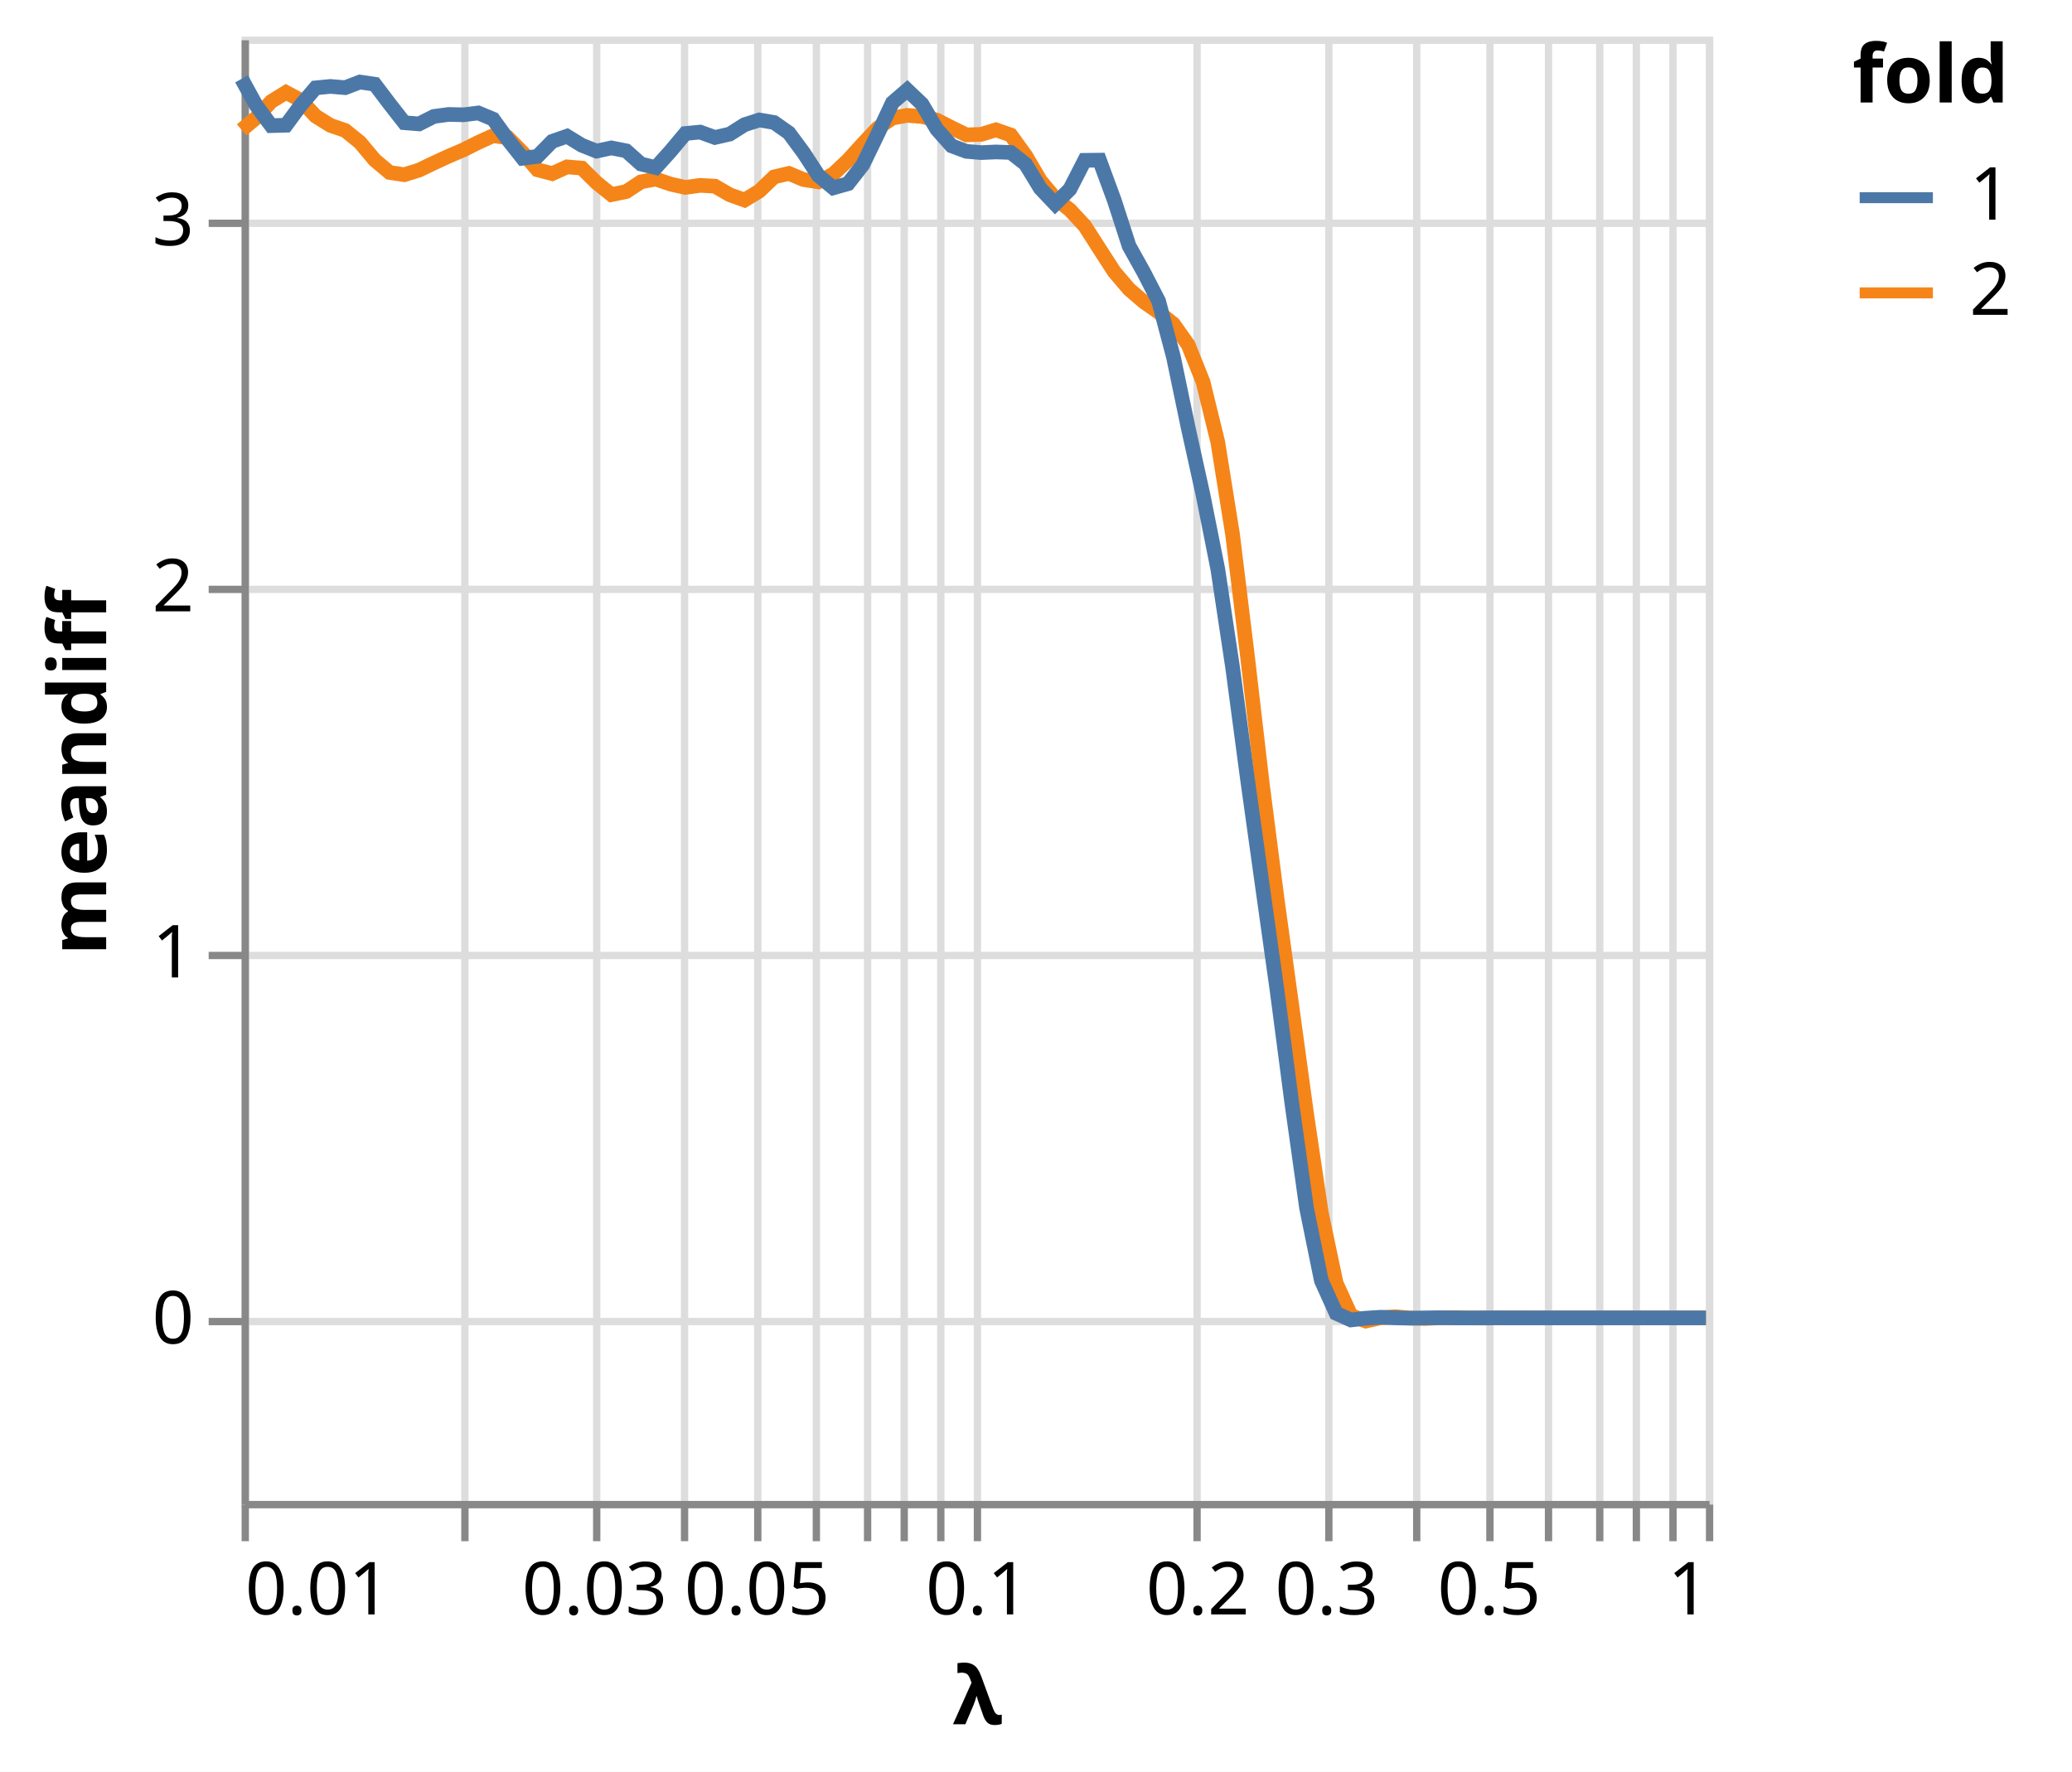
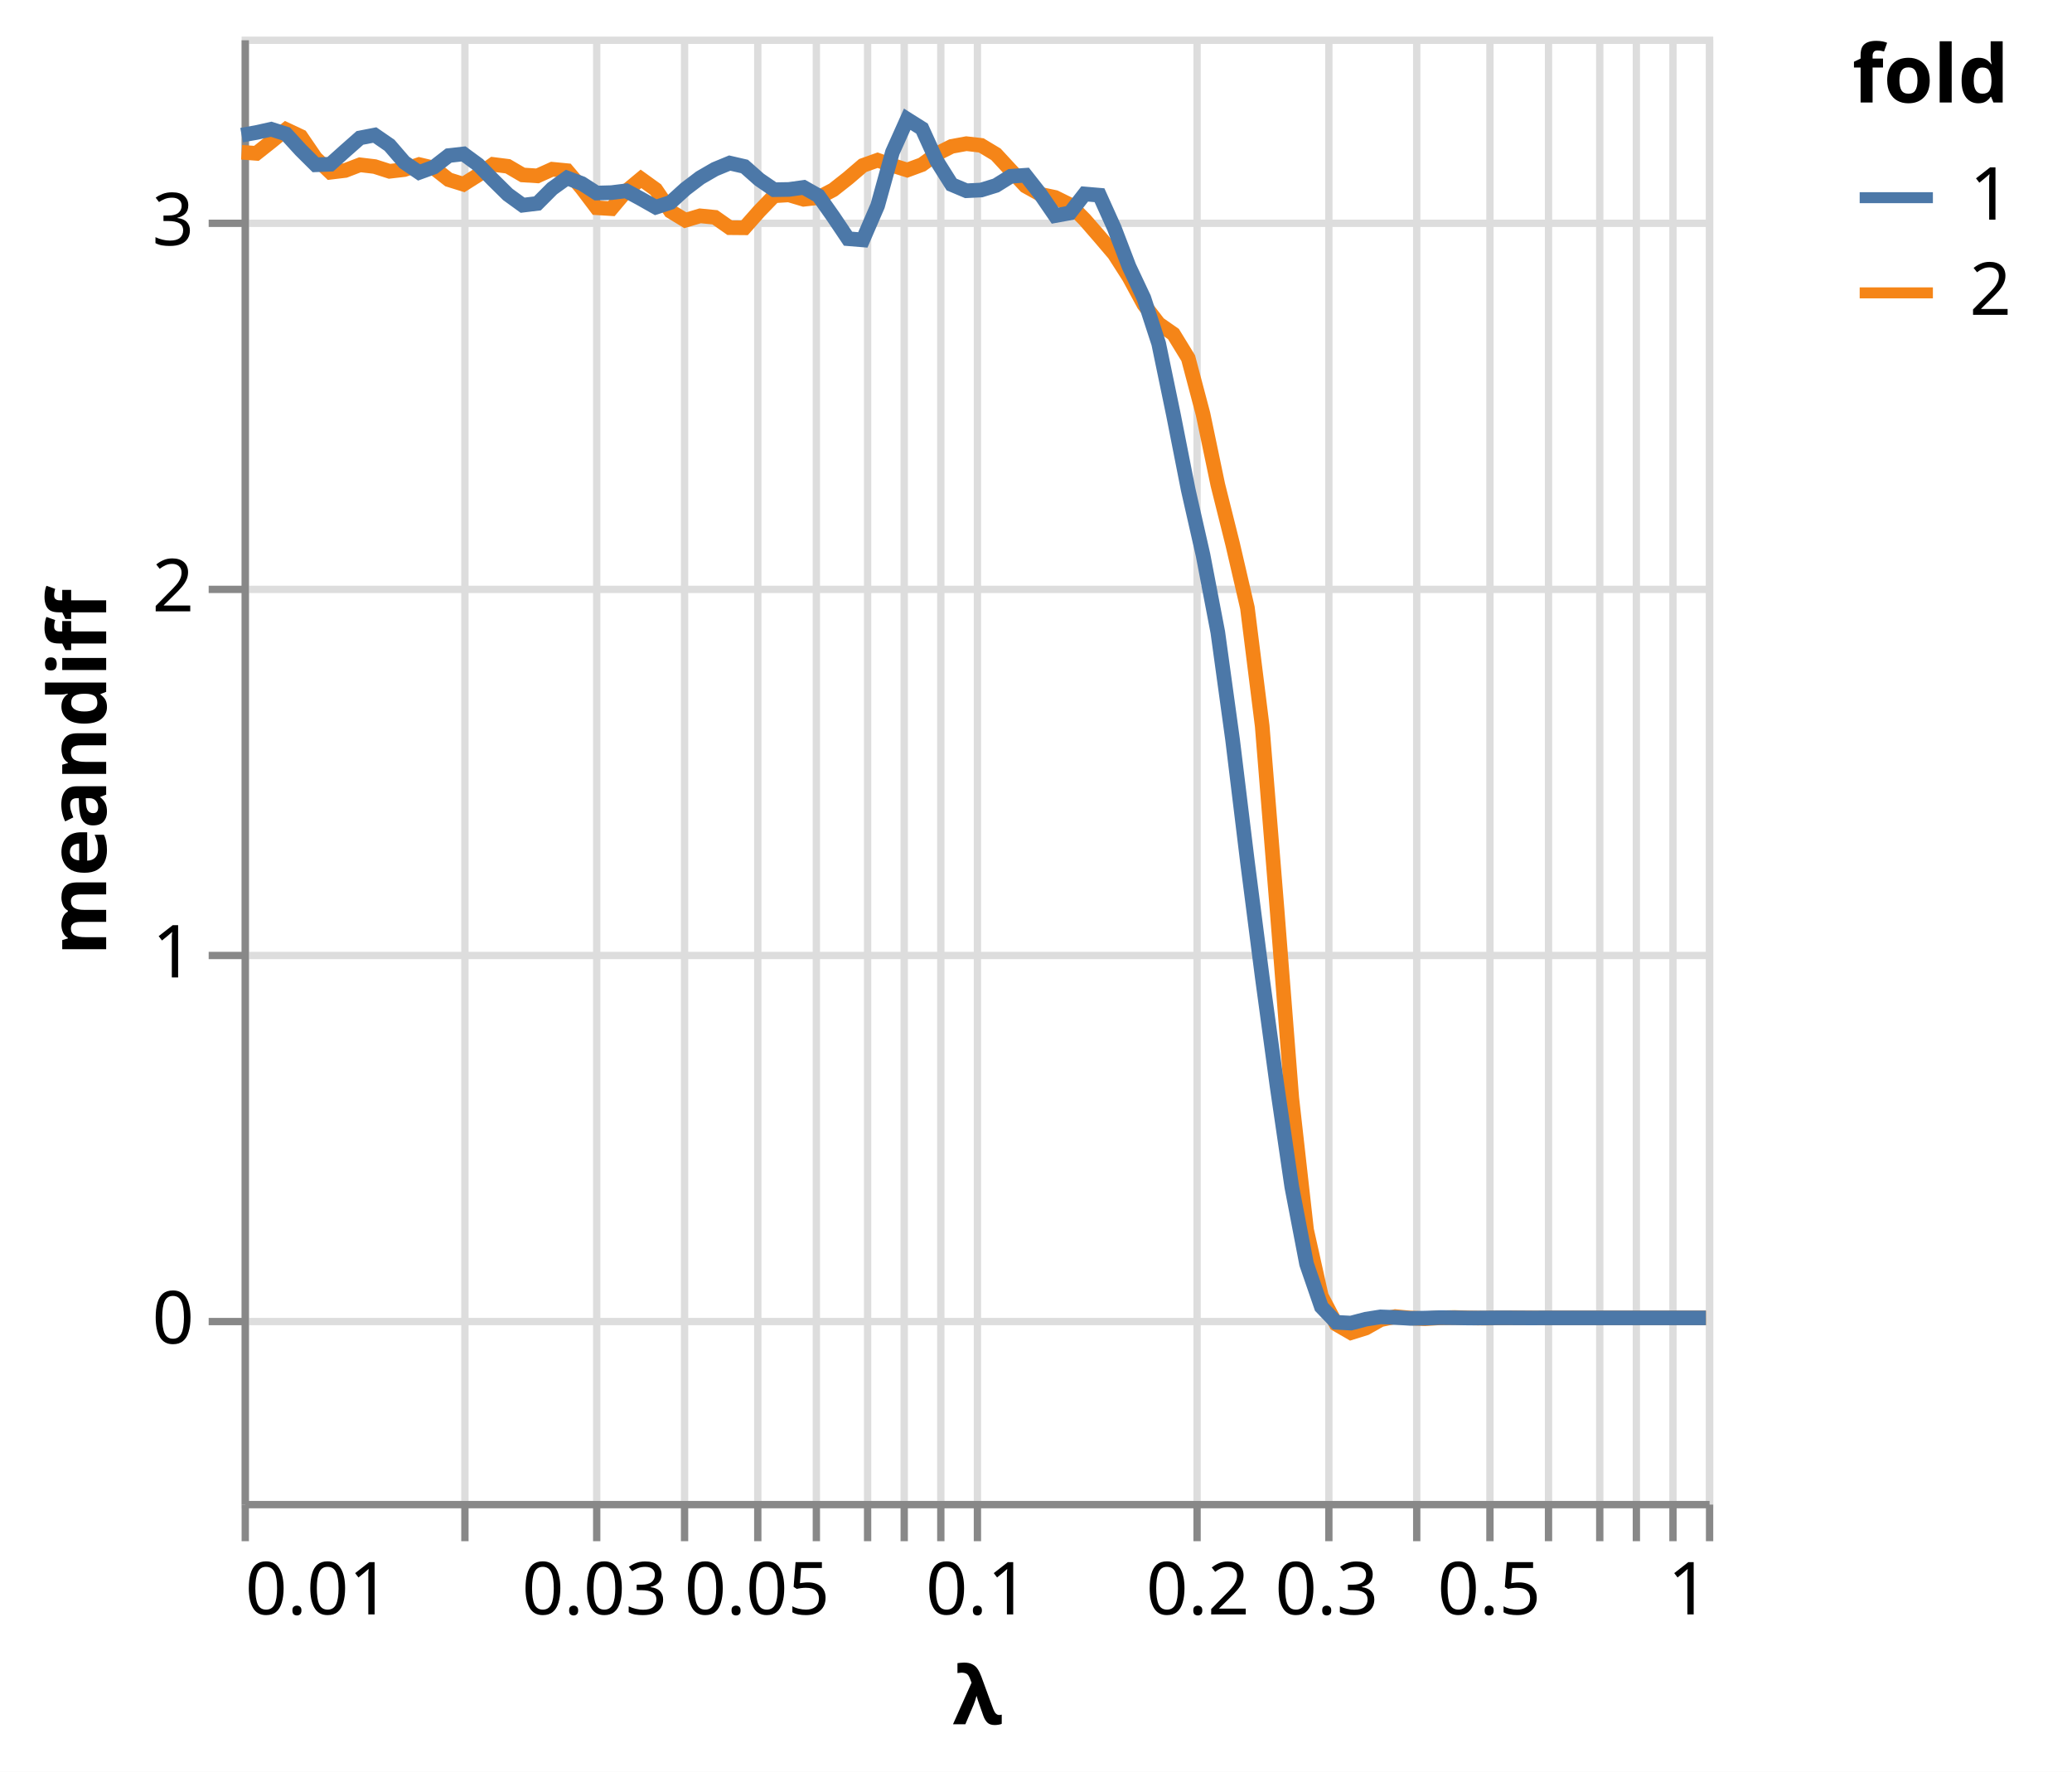
<svg xmlns="http://www.w3.org/2000/svg" class="marks" width="283" height="242" viewBox="0 0 283 242" version="1.1">
  <rect width="283" height="242" fill="white" />
  <g fill="none" stroke-miterlimit="10" transform="translate(33,5)">
    <g class="mark-group role-frame root" role="graphics-object" aria-roledescription="group mark container">
      <g transform="translate(0,0)">
        <path class="background" aria-hidden="true" d="M0.5,0.5h200v200h-200Z" stroke="#ddd" />
        <g>
          <g class="mark-group role-axis" aria-hidden="true">
            <g transform="translate(0.5,200.5)">
              <path class="background" aria-hidden="true" d="M0,0h0v0h0Z" pointer-events="none" />
              <g>
                <g class="mark-rule role-axis-grid" pointer-events="none">
                  <line transform="translate(0,-200)" x2="0" y2="200" stroke="#ddd" stroke-width="1" opacity="1" />
                  <line transform="translate(30,-200)" x2="0" y2="200" stroke="#ddd" stroke-width="1" opacity="1" />
                  <line transform="translate(48,-200)" x2="0" y2="200" stroke="#ddd" stroke-width="1" opacity="1" />
                  <line transform="translate(60,-200)" x2="0" y2="200" stroke="#ddd" stroke-width="1" opacity="1" />
                  <line transform="translate(70,-200)" x2="0" y2="200" stroke="#ddd" stroke-width="1" opacity="1" />
                  <line transform="translate(78,-200)" x2="0" y2="200" stroke="#ddd" stroke-width="1" opacity="1" />
                  <line transform="translate(85,-200)" x2="0" y2="200" stroke="#ddd" stroke-width="1" opacity="1" />
                  <line transform="translate(90,-200)" x2="0" y2="200" stroke="#ddd" stroke-width="1" opacity="1" />
                  <line transform="translate(95,-200)" x2="0" y2="200" stroke="#ddd" stroke-width="1" opacity="1" />
                  <line transform="translate(100,-200)" x2="0" y2="200" stroke="#ddd" stroke-width="1" opacity="1" />
                  <line transform="translate(130,-200)" x2="0" y2="200" stroke="#ddd" stroke-width="1" opacity="1" />
                  <line transform="translate(148,-200)" x2="0" y2="200" stroke="#ddd" stroke-width="1" opacity="1" />
                  <line transform="translate(160,-200)" x2="0" y2="200" stroke="#ddd" stroke-width="1" opacity="1" />
                  <line transform="translate(170,-200)" x2="0" y2="200" stroke="#ddd" stroke-width="1" opacity="1" />
                  <line transform="translate(178,-200)" x2="0" y2="200" stroke="#ddd" stroke-width="1" opacity="1" />
                  <line transform="translate(185,-200)" x2="0" y2="200" stroke="#ddd" stroke-width="1" opacity="1" />
                  <line transform="translate(190,-200)" x2="0" y2="200" stroke="#ddd" stroke-width="1" opacity="1" />
                  <line transform="translate(195,-200)" x2="0" y2="200" stroke="#ddd" stroke-width="1" opacity="1" />
                  <line transform="translate(200,-200)" x2="0" y2="200" stroke="#ddd" stroke-width="1" opacity="1" />
                </g>
              </g>
              <path class="foreground" aria-hidden="true" d="" pointer-events="none" display="none" />
            </g>
          </g>
          <g class="mark-group role-axis" aria-hidden="true">
            <g transform="translate(0.5,0.5)">
              <path class="background" aria-hidden="true" d="M0,0h0v0h0Z" pointer-events="none" />
              <g>
                <g class="mark-rule role-axis-grid" pointer-events="none">
                  <line transform="translate(0,175)" x2="200" y2="0" stroke="#ddd" stroke-width="1" opacity="1" />
                  <line transform="translate(0,125)" x2="200" y2="0" stroke="#ddd" stroke-width="1" opacity="1" />
                  <line transform="translate(0,75)" x2="200" y2="0" stroke="#ddd" stroke-width="1" opacity="1" />
                  <line transform="translate(0,25)" x2="200" y2="0" stroke="#ddd" stroke-width="1" opacity="1" />
                </g>
              </g>
              <path class="foreground" aria-hidden="true" d="" pointer-events="none" display="none" />
            </g>
          </g>
          <g class="mark-group role-axis" role="graphics-symbol" aria-roledescription="axis" aria-label="X-axis titled 'λ' for a log scale with values from 0.01 to 1">
            <g transform="translate(0.5,200.5)">
              <path class="background" aria-hidden="true" d="M0,0h0v0h0Z" pointer-events="none" />
              <g>
                <g class="mark-rule role-axis-tick" pointer-events="none">
                  <line transform="translate(0,0)" x2="0" y2="5" stroke="#888" stroke-width="1" opacity="1" />
                  <line transform="translate(30,0)" x2="0" y2="5" stroke="#888" stroke-width="1" opacity="1" />
                  <line transform="translate(48,0)" x2="0" y2="5" stroke="#888" stroke-width="1" opacity="1" />
                  <line transform="translate(60,0)" x2="0" y2="5" stroke="#888" stroke-width="1" opacity="1" />
                  <line transform="translate(70,0)" x2="0" y2="5" stroke="#888" stroke-width="1" opacity="1" />
                  <line transform="translate(78,0)" x2="0" y2="5" stroke="#888" stroke-width="1" opacity="1" />
                  <line transform="translate(85,0)" x2="0" y2="5" stroke="#888" stroke-width="1" opacity="1" />
                  <line transform="translate(90,0)" x2="0" y2="5" stroke="#888" stroke-width="1" opacity="1" />
                  <line transform="translate(95,0)" x2="0" y2="5" stroke="#888" stroke-width="1" opacity="1" />
                  <line transform="translate(100,0)" x2="0" y2="5" stroke="#888" stroke-width="1" opacity="1" />
                  <line transform="translate(130,0)" x2="0" y2="5" stroke="#888" stroke-width="1" opacity="1" />
                  <line transform="translate(148,0)" x2="0" y2="5" stroke="#888" stroke-width="1" opacity="1" />
                  <line transform="translate(160,0)" x2="0" y2="5" stroke="#888" stroke-width="1" opacity="1" />
                  <line transform="translate(170,0)" x2="0" y2="5" stroke="#888" stroke-width="1" opacity="1" />
                  <line transform="translate(178,0)" x2="0" y2="5" stroke="#888" stroke-width="1" opacity="1" />
                  <line transform="translate(185,0)" x2="0" y2="5" stroke="#888" stroke-width="1" opacity="1" />
                  <line transform="translate(190,0)" x2="0" y2="5" stroke="#888" stroke-width="1" opacity="1" />
                  <line transform="translate(195,0)" x2="0" y2="5" stroke="#888" stroke-width="1" opacity="1" />
                  <line transform="translate(200,0)" x2="0" y2="5" stroke="#888" stroke-width="1" opacity="1" />
                </g>
                <g class="mark-text role-axis-label" pointer-events="none">
                  <text text-anchor="start" transform="translate(0,15)" font-family="sans-serif" font-size="10px" fill="#000" opacity="1">0.01</text>
                  <text text-anchor="middle" transform="translate(30.103,15)" font-family="sans-serif" font-size="10px" fill="#000" opacity="0">0.02</text>
                  <text text-anchor="middle" transform="translate(47.71213,15)" font-family="sans-serif" font-size="10px" fill="#000" opacity="1">0.03</text>
                  <text text-anchor="middle" transform="translate(60.206,15)" font-family="sans-serif" font-size="10px" fill="#000" opacity="0">0.04</text>
                  <text text-anchor="middle" transform="translate(69.897,15)" font-family="sans-serif" font-size="10px" fill="#000" opacity="1">0.05</text>
                  <text text-anchor="middle" transform="translate(77.81513,15)" font-family="sans-serif" font-size="10px" fill="#000" opacity="1" />
                  <text text-anchor="middle" transform="translate(84.5098,15)" font-family="sans-serif" font-size="10px" fill="#000" opacity="1" />
                  <text text-anchor="middle" transform="translate(90.309,15)" font-family="sans-serif" font-size="10px" fill="#000" opacity="1" />
                  <text text-anchor="middle" transform="translate(95.42425,15)" font-family="sans-serif" font-size="10px" fill="#000" opacity="1" />
                  <text text-anchor="middle" transform="translate(100,15)" font-family="sans-serif" font-size="10px" fill="#000" opacity="1">0.1</text>
                  <text text-anchor="middle" transform="translate(130.103,15)" font-family="sans-serif" font-size="10px" fill="#000" opacity="1">0.2</text>
                  <text text-anchor="middle" transform="translate(147.7121,15)" font-family="sans-serif" font-size="10px" fill="#000" opacity="1">0.3</text>
                  <text text-anchor="middle" transform="translate(160.206,15)" font-family="sans-serif" font-size="10px" fill="#000" opacity="0">0.4</text>
                  <text text-anchor="middle" transform="translate(169.897,15)" font-family="sans-serif" font-size="10px" fill="#000" opacity="1">0.5</text>
                  <text text-anchor="middle" transform="translate(177.8151,15)" font-family="sans-serif" font-size="10px" fill="#000" opacity="1" />
                  <text text-anchor="middle" transform="translate(184.5098,15)" font-family="sans-serif" font-size="10px" fill="#000" opacity="1" />
                  <text text-anchor="middle" transform="translate(190.309,15)" font-family="sans-serif" font-size="10px" fill="#000" opacity="1" />
                  <text text-anchor="middle" transform="translate(195.4243,15)" font-family="sans-serif" font-size="10px" fill="#000" opacity="1" />
                  <text text-anchor="end" transform="translate(200,15)" font-family="sans-serif" font-size="10px" fill="#000" opacity="1">1</text>
                </g>
                <g class="mark-rule role-axis-domain" pointer-events="none">
                  <line transform="translate(0,0)" x2="200" y2="0" stroke="#888" stroke-width="1" opacity="1" />
                </g>
                <g class="mark-text role-axis-title" pointer-events="none">
                  <text text-anchor="middle" transform="translate(100,30)" font-family="sans-serif" font-size="11px" font-weight="bold" fill="#000" opacity="1">λ</text>
                </g>
              </g>
              <path class="foreground" aria-hidden="true" d="" pointer-events="none" display="none" />
            </g>
          </g>
          <g class="mark-group role-axis" role="graphics-symbol" aria-roledescription="axis" aria-label="Y-axis titled 'meandiff' for a linear scale with values from -1 to 4">
            <g transform="translate(0.5,0.5)">
              <path class="background" aria-hidden="true" d="M0,0h0v0h0Z" pointer-events="none" />
              <g>
                <g class="mark-rule role-axis-tick" pointer-events="none">
                  <line transform="translate(0,175)" x2="-5" y2="0" stroke="#888" stroke-width="1" opacity="1" />
                  <line transform="translate(0,125)" x2="-5" y2="0" stroke="#888" stroke-width="1" opacity="1" />
                  <line transform="translate(0,75)" x2="-5" y2="0" stroke="#888" stroke-width="1" opacity="1" />
                  <line transform="translate(0,25)" x2="-5" y2="0" stroke="#888" stroke-width="1" opacity="1" />
                </g>
                <g class="mark-text role-axis-label" pointer-events="none">
                  <text text-anchor="end" transform="translate(-7,178)" font-family="sans-serif" font-size="10px" fill="#000" opacity="1">0</text>
                  <text text-anchor="end" transform="translate(-7,128)" font-family="sans-serif" font-size="10px" fill="#000" opacity="1">1</text>
                  <text text-anchor="end" transform="translate(-7,78)" font-family="sans-serif" font-size="10px" fill="#000" opacity="1">2</text>
                  <text text-anchor="end" transform="translate(-7,28)" font-family="sans-serif" font-size="10px" fill="#000" opacity="1">3</text>
                </g>
                <g class="mark-rule role-axis-domain" pointer-events="none">
                  <line transform="translate(0,200)" x2="0" y2="-200" stroke="#888" stroke-width="1" opacity="1" />
                </g>
                <g class="mark-text role-axis-title" pointer-events="none">
                  <text text-anchor="middle" transform="translate(-17,100) rotate(-90) translate(0,-2)" font-family="sans-serif" font-size="11px" font-weight="bold" fill="#000" opacity="1">meandiff</text>
                </g>
              </g>
              <path class="foreground" aria-hidden="true" d="" pointer-events="none" display="none" />
            </g>
          </g>
          <g class="mark-group role-scope pathgroup" role="graphics-object" aria-roledescription="group mark container">
            <g transform="translate(0,0)">
              <path class="background" aria-hidden="true" d="M0,0h200v200h-200Z" />
              <g>
                <g class="mark-line role-mark marks" role="graphics-object" aria-roledescription="line mark container">
-                   <path aria-label="λ: 0.01; meandiff: 3.24514935661; fold: 2" role="graphics-symbol" aria-roledescription="line mark" d="M0,12.743L2.02,11.069L4.04,8.865L6.061,7.616L8.081,8.697L10.101,10.857L12.121,12.119L14.141,12.813L16.162,14.448L18.182,16.858L20.202,18.554L22.222,18.862L24.242,18.228L26.263,17.261L28.283,16.328L30.303,15.466L32.323,14.453L34.343,13.536L36.364,13.804L38.384,15.842L40.404,18.186L42.424,18.712L44.444,17.792L46.465,17.96L48.485,19.959L50.505,21.583L52.525,21.169L54.545,19.837L56.566,19.456L58.586,20.144L60.606,20.599L62.626,20.317L64.646,20.427L66.667,21.6L68.687,22.323L70.707,21.101L72.727,19.162L74.747,18.686L76.768,19.528L78.788,19.835L80.808,18.777L82.828,16.871L84.848,14.644L86.869,12.504L88.889,11.122L90.909,10.753L92.929,10.915L94.949,11.404L96.97,12.434L98.99,13.42L101.01,13.353L103.03,12.734L105.051,13.441L107.071,16.228L109.091,19.668L111.111,22.083L113.131,23.667L115.152,25.842L117.172,28.996L119.192,32.127L121.212,34.497L123.232,36.236L125.253,37.642L127.273,39.257L129.293,42.109L131.313,47.162L133.333,55.409L135.354,68.034L137.374,84.563L139.394,101.936L141.414,117.649L143.434,132.305L145.455,147.103L147.475,160.682L149.495,170.249L151.515,174.678L153.535,175.428L155.556,174.98L157.576,174.838L159.596,175.02L161.616,175.079L163.636,174.989L165.657,174.959L167.677,175.006L169.697,175.021L171.717,174.997L173.737,174.989L175.758,175.002L177.778,175.006L179.798,174.999L181.818,174.997L183.838,175L185.859,175.002L187.879,175L189.899,174.999L191.919,175L193.939,175L195.96,175L197.98,175L200,175" stroke="#f58518" stroke-width="2" />
+                   <path aria-label="λ: 0.01; meandiff: 3.18410663207; fold: 2" role="graphics-symbol" aria-roledescription="line mark" d="M0,15.795L2.02,15.945L4.04,14.348L6.061,12.691L8.081,13.638L10.101,16.585L12.121,18.528L14.141,18.286L16.162,17.509L18.182,17.748L20.202,18.397L22.222,18.162L24.242,17.476L26.263,17.952L28.283,19.537L30.303,20.165L32.323,18.887L34.343,17.456L36.364,17.712L38.384,18.893L40.404,19.023L42.424,18.114L44.444,18.309L46.465,20.707L48.485,23.375L50.505,23.498L52.525,21.106L54.545,19.427L56.566,20.884L58.586,23.854L60.606,25.083L62.626,24.48L64.646,24.68L66.667,26.097L68.687,26.114L70.707,23.831L72.727,21.741L74.747,21.616L76.768,22.217L78.788,21.992L80.808,20.927L82.828,19.333L84.848,17.601L86.869,16.88L88.889,17.588L90.909,18.226L92.929,17.481L94.949,16.012L96.97,14.995L98.99,14.624L101.01,14.854L103.03,16.07L105.051,18.257L107.071,20.411L109.091,21.537L111.111,21.966L113.131,22.964L115.152,24.994L117.172,27.322L119.192,29.693L121.212,32.852L123.232,36.587L125.253,39.214L127.273,40.623L129.293,43.919L131.313,51.547L133.333,61.211L135.354,69.297L137.374,78.011L139.394,94.149L141.414,119.108L143.434,144.94L145.455,162.967L147.475,172.021L149.495,175.851L151.515,177.02L153.535,176.391L155.556,175.249L157.576,174.823L159.596,175.012L161.616,175.108L163.636,174.991L165.657,174.942L167.677,175.005L169.697,175.031L171.717,174.997L173.737,174.984L175.758,175.001L177.778,175.009L179.798,174.999L181.818,174.995L183.838,175L185.859,175.002L187.879,175L189.899,174.999L191.919,175L193.939,175.001L195.96,175L197.98,175L200,175" stroke="#f58518" stroke-width="2" />
                </g>
              </g>
              <path class="foreground" aria-hidden="true" d="" display="none" />
            </g>
            <g transform="translate(0,0)">
              <path class="background" aria-hidden="true" d="M0,0h200v200h-200Z" />
              <g>
                <g class="mark-line role-mark marks" role="graphics-object" aria-roledescription="line mark container">
-                   <path aria-label="λ: 0.01; meandiff: 3.38462845431; fold: 1" role="graphics-symbol" aria-roledescription="line mark" d="M0,5.769L2.02,9.446L4.04,12.16L6.061,12.103L8.081,9.369L10.101,7.001L12.121,6.804L14.141,6.973L16.162,6.203L18.182,6.504L20.202,9.175L22.222,11.761L24.242,11.922L26.263,10.9L28.283,10.63L30.303,10.68L32.323,10.427L34.343,11.267L36.364,14.062L38.384,16.614L40.404,16.363L42.424,14.305L44.444,13.602L46.465,14.839L48.485,15.64L50.505,15.201L52.525,15.6L54.545,17.402L56.566,17.889L58.586,15.647L60.606,13.234L62.626,13.039L64.646,13.776L66.667,13.314L68.687,12.035L70.707,11.385L72.727,11.73L74.747,13.15L76.768,15.882L78.788,18.988L80.808,20.658L82.828,20.085L84.848,17.504L86.869,13.329L88.889,9.028L90.909,7.288L92.929,9.211L94.949,12.648L96.97,14.918L98.99,15.671L101.01,15.843L103.03,15.753L105.051,15.821L107.071,17.409L109.091,20.725L111.111,22.852L113.131,20.838L115.152,16.897L117.172,16.873L119.192,22.358L121.212,28.595L123.232,32.218L125.253,36.137L127.273,43.765L129.293,53.452L131.313,62.6L133.333,72.742L135.354,86.162L137.374,101.333L139.394,115.804L141.414,130.186L143.434,145.611L145.455,160.003L147.475,169.91L149.495,174.372L151.515,175.28L153.535,175.04L155.556,174.91L157.576,174.994L159.596,175.041L161.616,175.001L163.636,174.979L165.657,174.999L167.677,175.011L169.697,175L171.717,174.994L173.737,175L175.758,175.003L177.778,175L179.798,174.998L181.818,175L183.838,175.001L185.859,175L187.879,175L189.899,175L191.919,175L193.939,175L195.96,175L197.98,175L200,175" stroke="#4c78a8" stroke-width="2" />
+                   <path aria-label="λ: 0.01; meandiff: 3.23080742768; fold: 1" role="graphics-symbol" aria-roledescription="line mark" d="M0,13.46L2.02,13.098L4.04,12.65L6.061,13.291L8.081,15.5L10.101,17.508L12.121,17.431L14.141,15.618L16.162,13.835L18.182,13.445L20.202,14.835L22.222,17.174L24.242,18.552L26.263,17.817L28.283,16.248L30.303,16.023L32.323,17.507L34.343,19.57L36.364,21.564L38.384,23.028L40.404,22.782L42.424,20.757L44.444,19.304L46.465,20.066L48.485,21.365L50.505,21.311L52.525,21.062L54.545,22.157L56.566,23.303L58.586,22.647L60.606,20.813L62.626,19.276L64.646,18.106L66.667,17.273L68.687,17.738L70.707,19.526L72.727,20.908L74.747,20.875L76.768,20.595L78.788,21.737L80.808,24.596L82.828,27.601L84.848,27.766L86.869,23.098L88.889,15.797L90.909,11.289L92.929,12.559L94.949,16.992L96.97,20.2L98.99,21.052L101.01,20.955L103.03,20.332L105.051,19.073L107.071,18.937L109.091,21.507L111.111,24.452L113.131,24.084L115.152,21.49L117.172,21.664L119.192,26.144L121.212,31.423L123.232,35.714L125.253,41.916L127.273,51.654L129.293,61.913L131.313,70.804L133.333,81.36L135.354,96.064L137.374,112.668L139.394,128.399L141.414,143.28L143.434,157.095L145.455,167.632L147.475,173.489L149.495,175.602L151.515,175.711L153.535,175.177L155.556,174.86L157.576,174.938L159.596,175.064L161.616,175.031L163.636,174.967L165.657,174.984L167.677,175.017L169.697,175.008L171.717,174.991L173.737,174.996L175.758,175.005L177.778,175.002L179.798,174.997L181.818,174.999L183.838,175.001L185.859,175.001L187.879,174.999L189.899,175L191.919,175L193.939,175L195.96,175L197.98,175L200,175" stroke="#4c78a8" stroke-width="2" />
                </g>
              </g>
              <path class="foreground" aria-hidden="true" d="" display="none" />
            </g>
          </g>
          <g class="mark-group role-legend" role="graphics-symbol" aria-roledescription="legend" aria-label="Symbol legend titled 'fold' for stroke color with 2 values: 1, 2">
            <g transform="translate(220,0)">
              <path class="background" aria-hidden="true" d="M0,0h25v40h-25Z" pointer-events="none" />
              <g>
                <g class="mark-group role-legend-entry">
                  <g transform="translate(0,16)">
                    <path class="background" aria-hidden="true" d="M0,0h0v0h0Z" pointer-events="none" />
                    <g>
                      <g class="mark-group role-scope" role="graphics-object" aria-roledescription="group mark container">
                        <g transform="translate(0,0)">
                          <path class="background" aria-hidden="true" d="M0,0h22v11h-22Z" pointer-events="none" opacity="1" />
                          <g>
                            <g class="mark-symbol role-legend-symbol" pointer-events="none">
                              <path transform="translate(6,6)" d="M-5,0L5,0" stroke="#4c78a8" stroke-width="1.5" opacity="1" />
                            </g>
                            <g class="mark-text role-legend-label" pointer-events="none">
                              <text text-anchor="start" transform="translate(16,9)" font-family="sans-serif" font-size="10px" fill="#000" opacity="1">1</text>
                            </g>
                          </g>
                          <path class="foreground" aria-hidden="true" d="" pointer-events="none" display="none" />
                        </g>
                        <g transform="translate(0,13)">
                          <path class="background" aria-hidden="true" d="M0,0h22v11h-22Z" pointer-events="none" opacity="1" />
                          <g>
                            <g class="mark-symbol role-legend-symbol" pointer-events="none">
                              <path transform="translate(6,6)" d="M-5,0L5,0" stroke="#f58518" stroke-width="1.5" opacity="1" />
                            </g>
                            <g class="mark-text role-legend-label" pointer-events="none">
                              <text text-anchor="start" transform="translate(16,9)" font-family="sans-serif" font-size="10px" fill="#000" opacity="1">2</text>
                            </g>
                          </g>
                          <path class="foreground" aria-hidden="true" d="" pointer-events="none" display="none" />
                        </g>
                      </g>
                    </g>
                    <path class="foreground" aria-hidden="true" d="" pointer-events="none" display="none" />
                  </g>
                </g>
                <g class="mark-text role-legend-title" pointer-events="none">
                  <text text-anchor="start" transform="translate(0,9)" font-family="sans-serif" font-size="11px" font-weight="bold" fill="#000" opacity="1">fold</text>
                </g>
              </g>
              <path class="foreground" aria-hidden="true" d="" pointer-events="none" display="none" />
            </g>
          </g>
        </g>
        <path class="foreground" aria-hidden="true" d="" display="none" />
      </g>
    </g>
  </g>
</svg>
